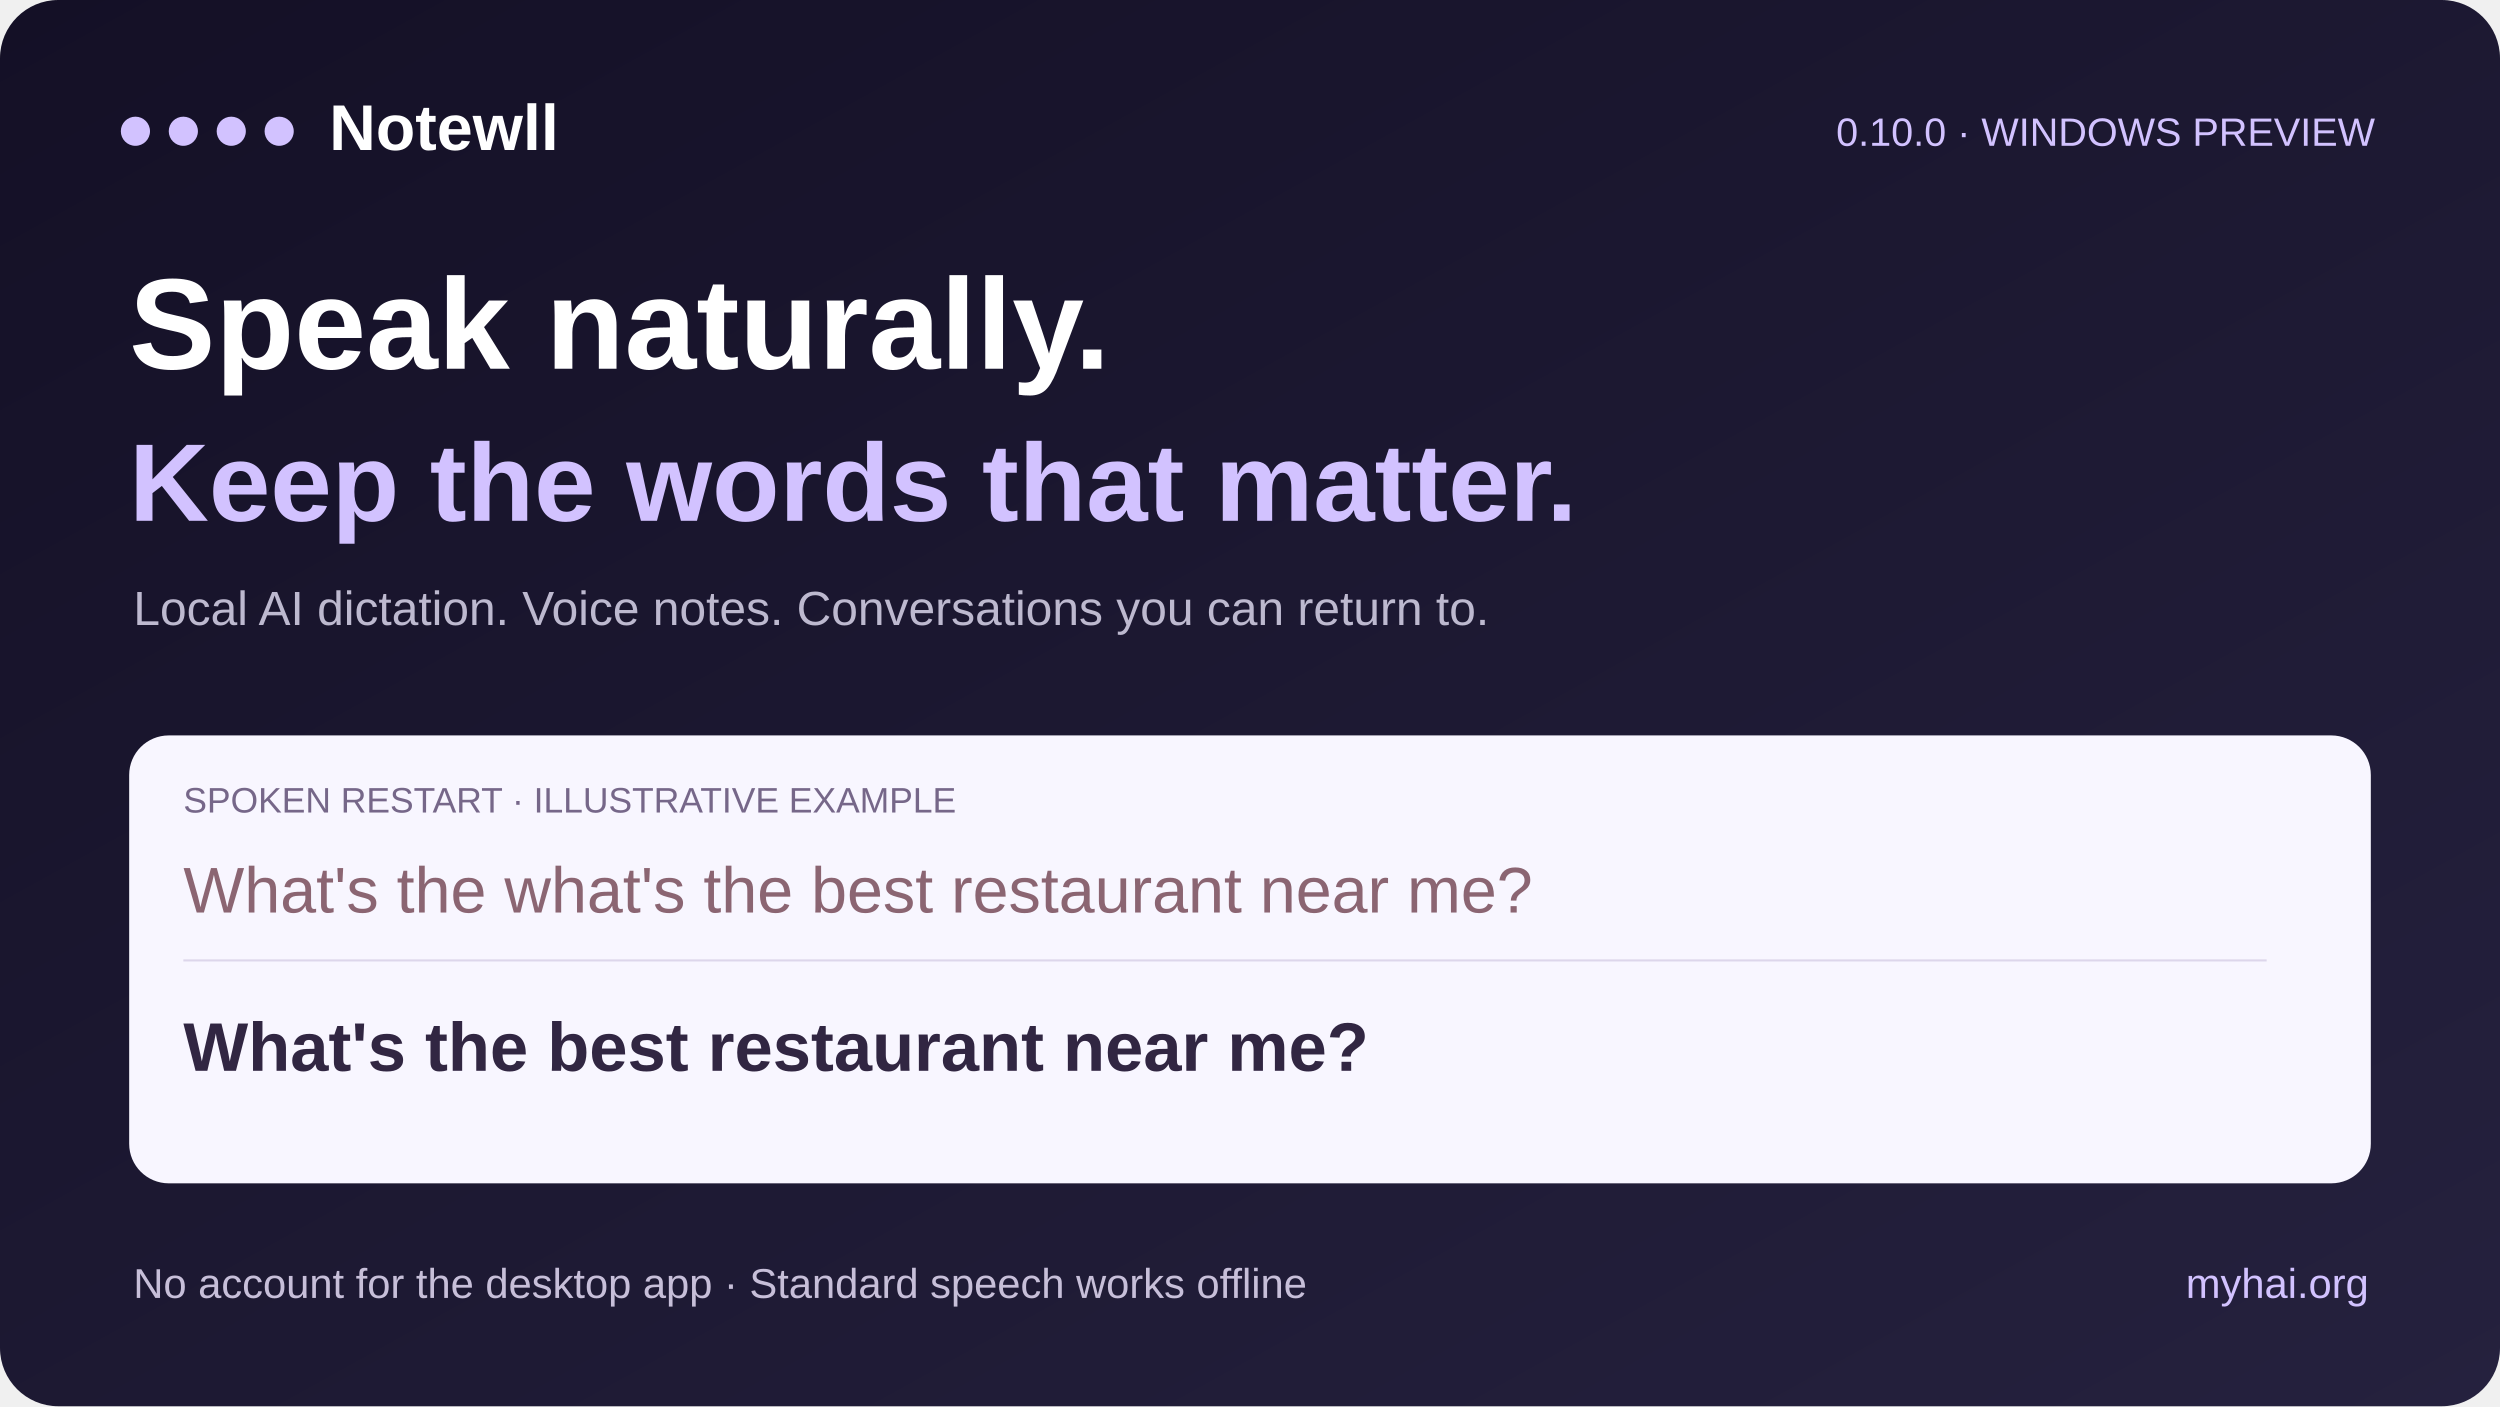
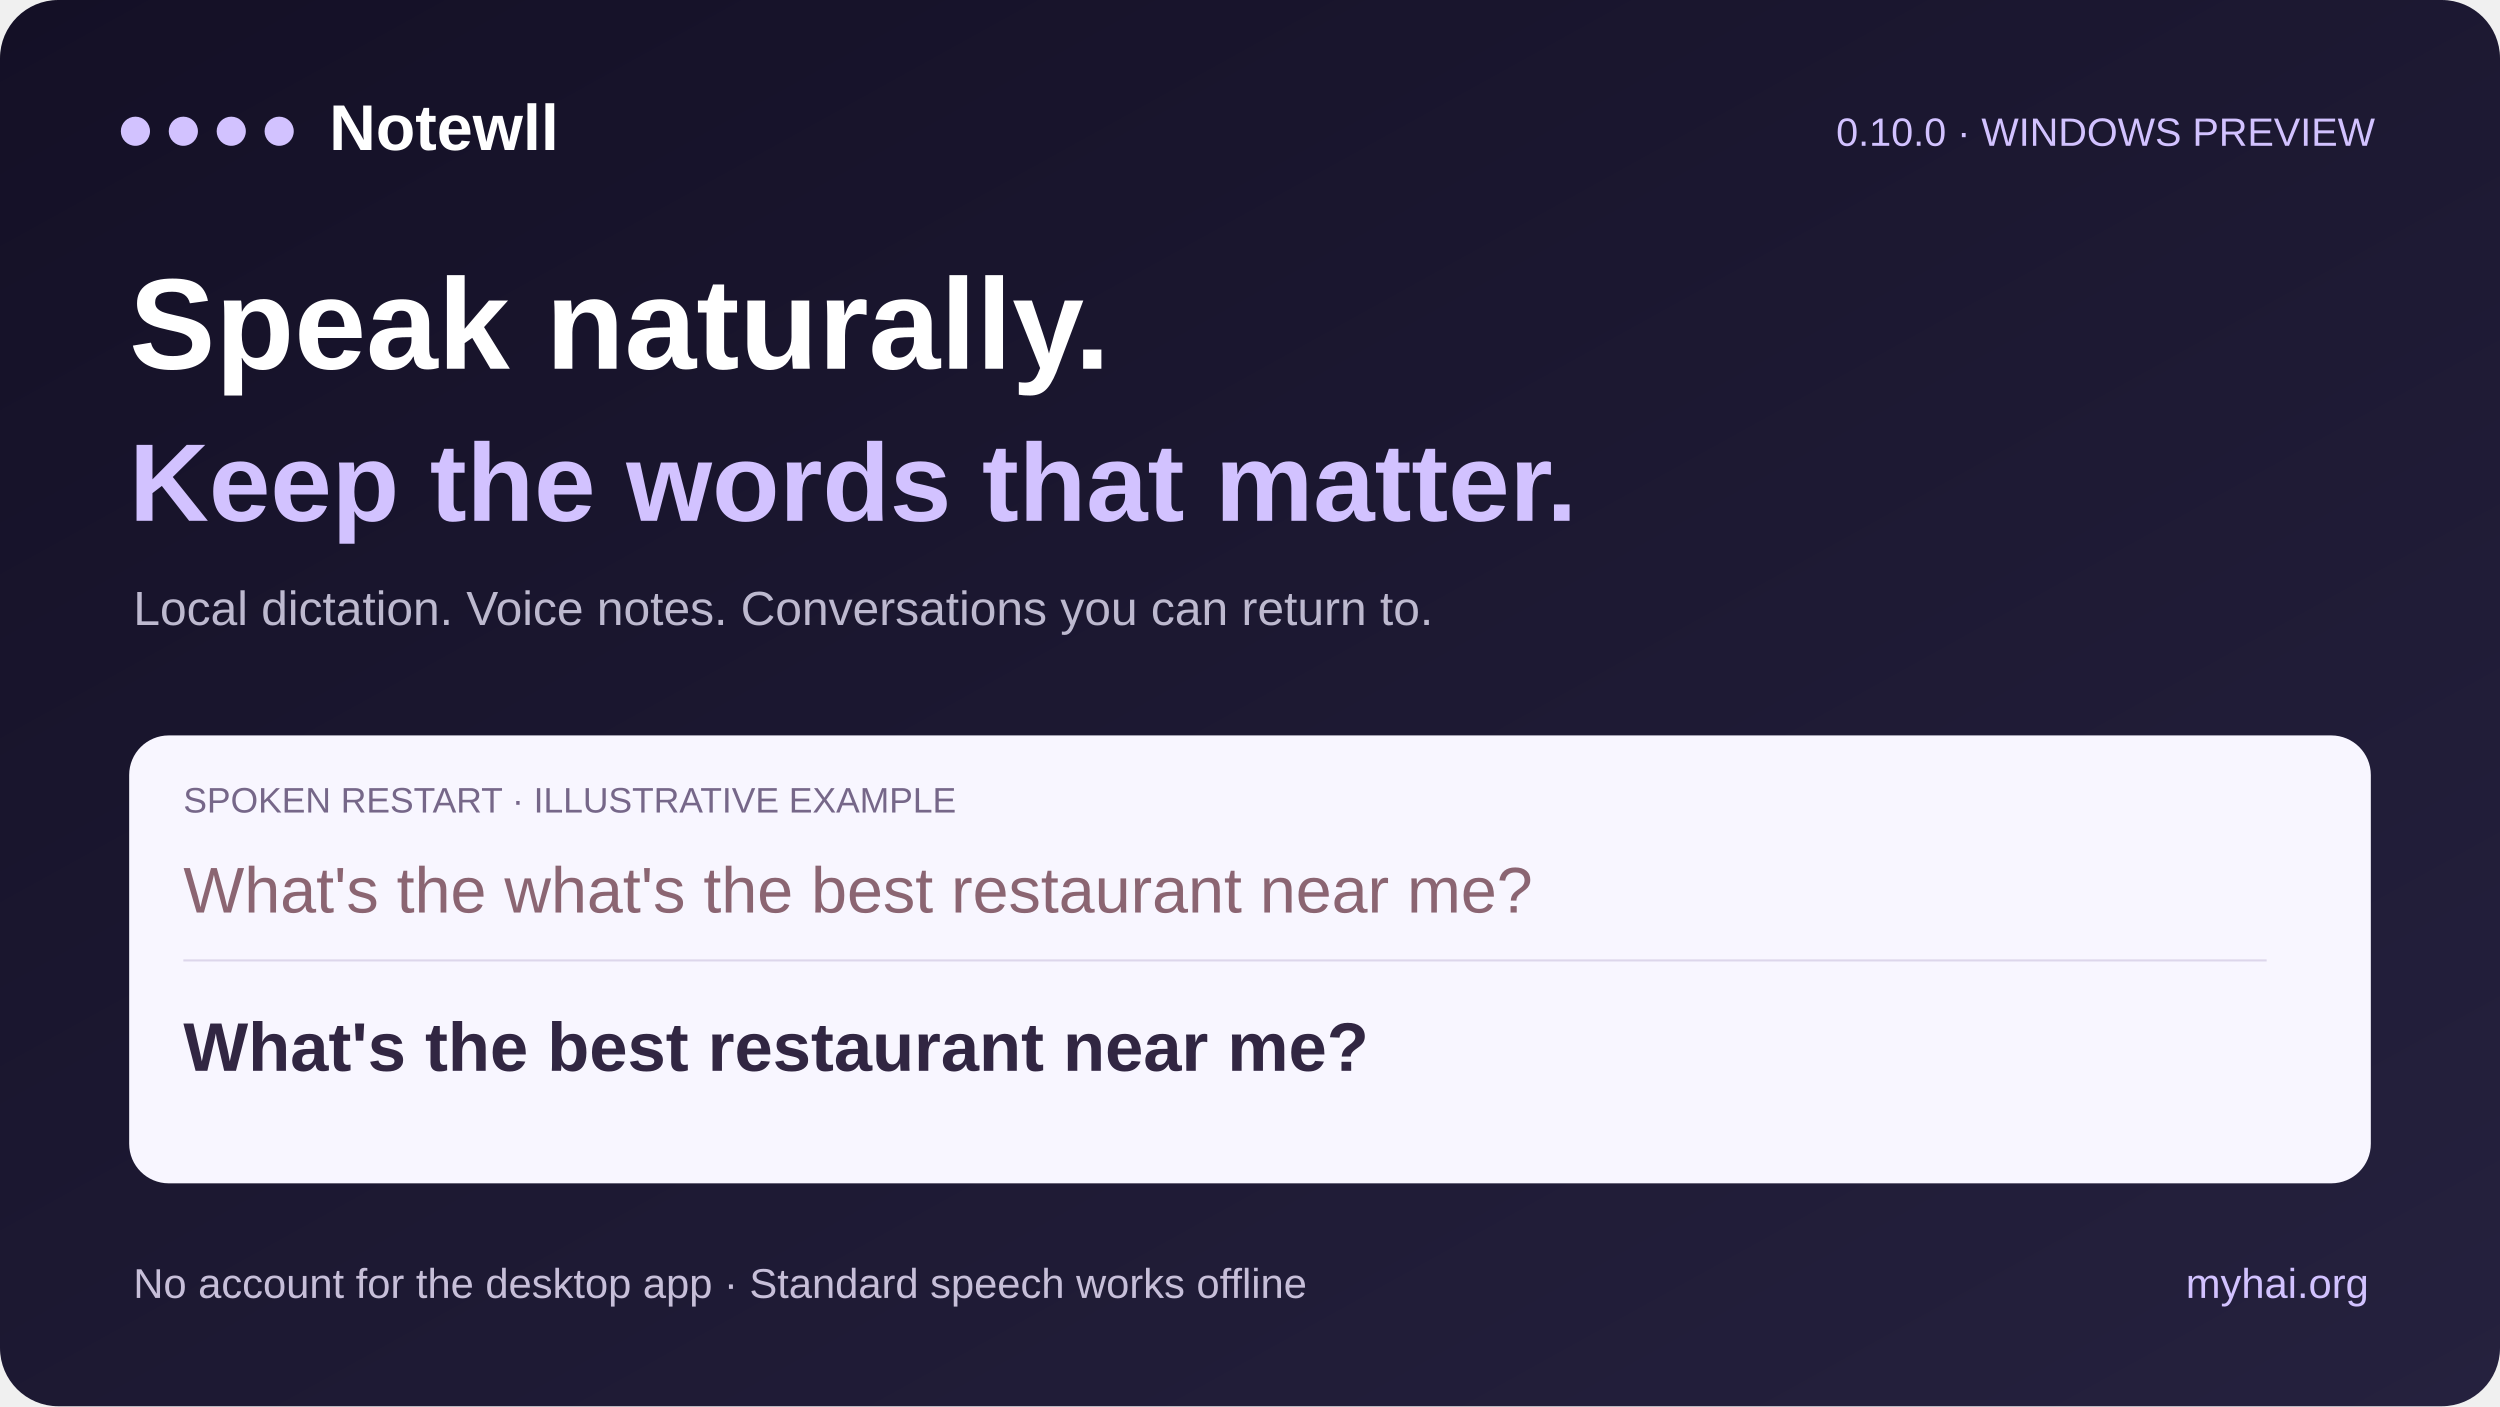
<svg xmlns="http://www.w3.org/2000/svg" width="1200" height="675" viewBox="0 0 1200 675" role="img" aria-labelledby="title desc">
  <defs>
    <linearGradient id="bg" x2="1" y2="1">
      <stop stop-color="#141026" />
      <stop offset="1" stop-color="#25213e" />
    </linearGradient>
    <radialGradient id="moon">
      <stop stop-color="#e8e5f4" />
      <stop offset="1" stop-color="#81779c" />
    </radialGradient>
  </defs>
  <rect width="1200" height="675" rx="28" fill="url(#bg)" />
  <g fill="#d2c2ff">
    <circle cx="65" cy="63" r="7" />
    <circle cx="88" cy="63" r="7" />
    <circle cx="111" cy="63" r="7" />
    <circle cx="134" cy="63" r="7" />
  </g>
  <text x="158" y="72" fill="#fff" font-family="Segoe UI,Arial,sans-serif" font-size="31" font-weight="700">Notewll</text>
  <text x="1140" y="70" text-anchor="end" fill="#d2c2ff" font-family="Segoe UI,Arial,sans-serif" font-size="19">0.10.0 · WINDOWS PREVIEW</text>
  <text x="62" y="177" fill="#fff" font-family="Segoe UI,Arial,sans-serif" font-size="62" font-weight="700">Speak naturally.</text>
  <text x="62" y="250" fill="#d2c2ff" font-family="Segoe UI,Arial,sans-serif" font-size="53" font-weight="700">Keep the words that matter.</text>
-   <text x="64" y="300" fill="#bdb9cf" font-family="Segoe UI,Arial,sans-serif" font-size="23">Local AI dictation. Voice notes. Conversations you can return to.</text>
+   <text x="64" y="300" fill="#bdb9cf" font-family="Segoe UI,Arial,sans-serif" font-size="23">Local dictation. Voice notes. Conversations you can return to.</text>
  <rect x="62" y="353" width="1076" height="215" rx="19" fill="#f8f6ff" />
  <text x="88" y="390" fill="#766789" font-family="Segoe UI,Arial,sans-serif" font-size="17">SPOKEN RESTART · ILLUSTRATIVE EXAMPLE</text>
  <text x="88" y="438" fill="#8b6572" font-family="Segoe UI,Arial,sans-serif" font-size="31">What's the what's the best restaurant near me?</text>
  <path d="M88 461h1000" stroke="#ddd6eb" />
  <text x="88" y="514" fill="#312642" font-family="Segoe UI,Arial,sans-serif" font-size="33" font-weight="600">What's the best restaurant near me?</text>
  <text x="64" y="623" fill="#c7bfd9" font-family="Segoe UI,Arial,sans-serif" font-size="20">No account for the desktop app · Standard speech works offline</text>
  <text x="1137" y="623" text-anchor="end" fill="#d2c2ff" font-family="Segoe UI,Arial,sans-serif" font-size="20">myhai.org</text>
</svg>
